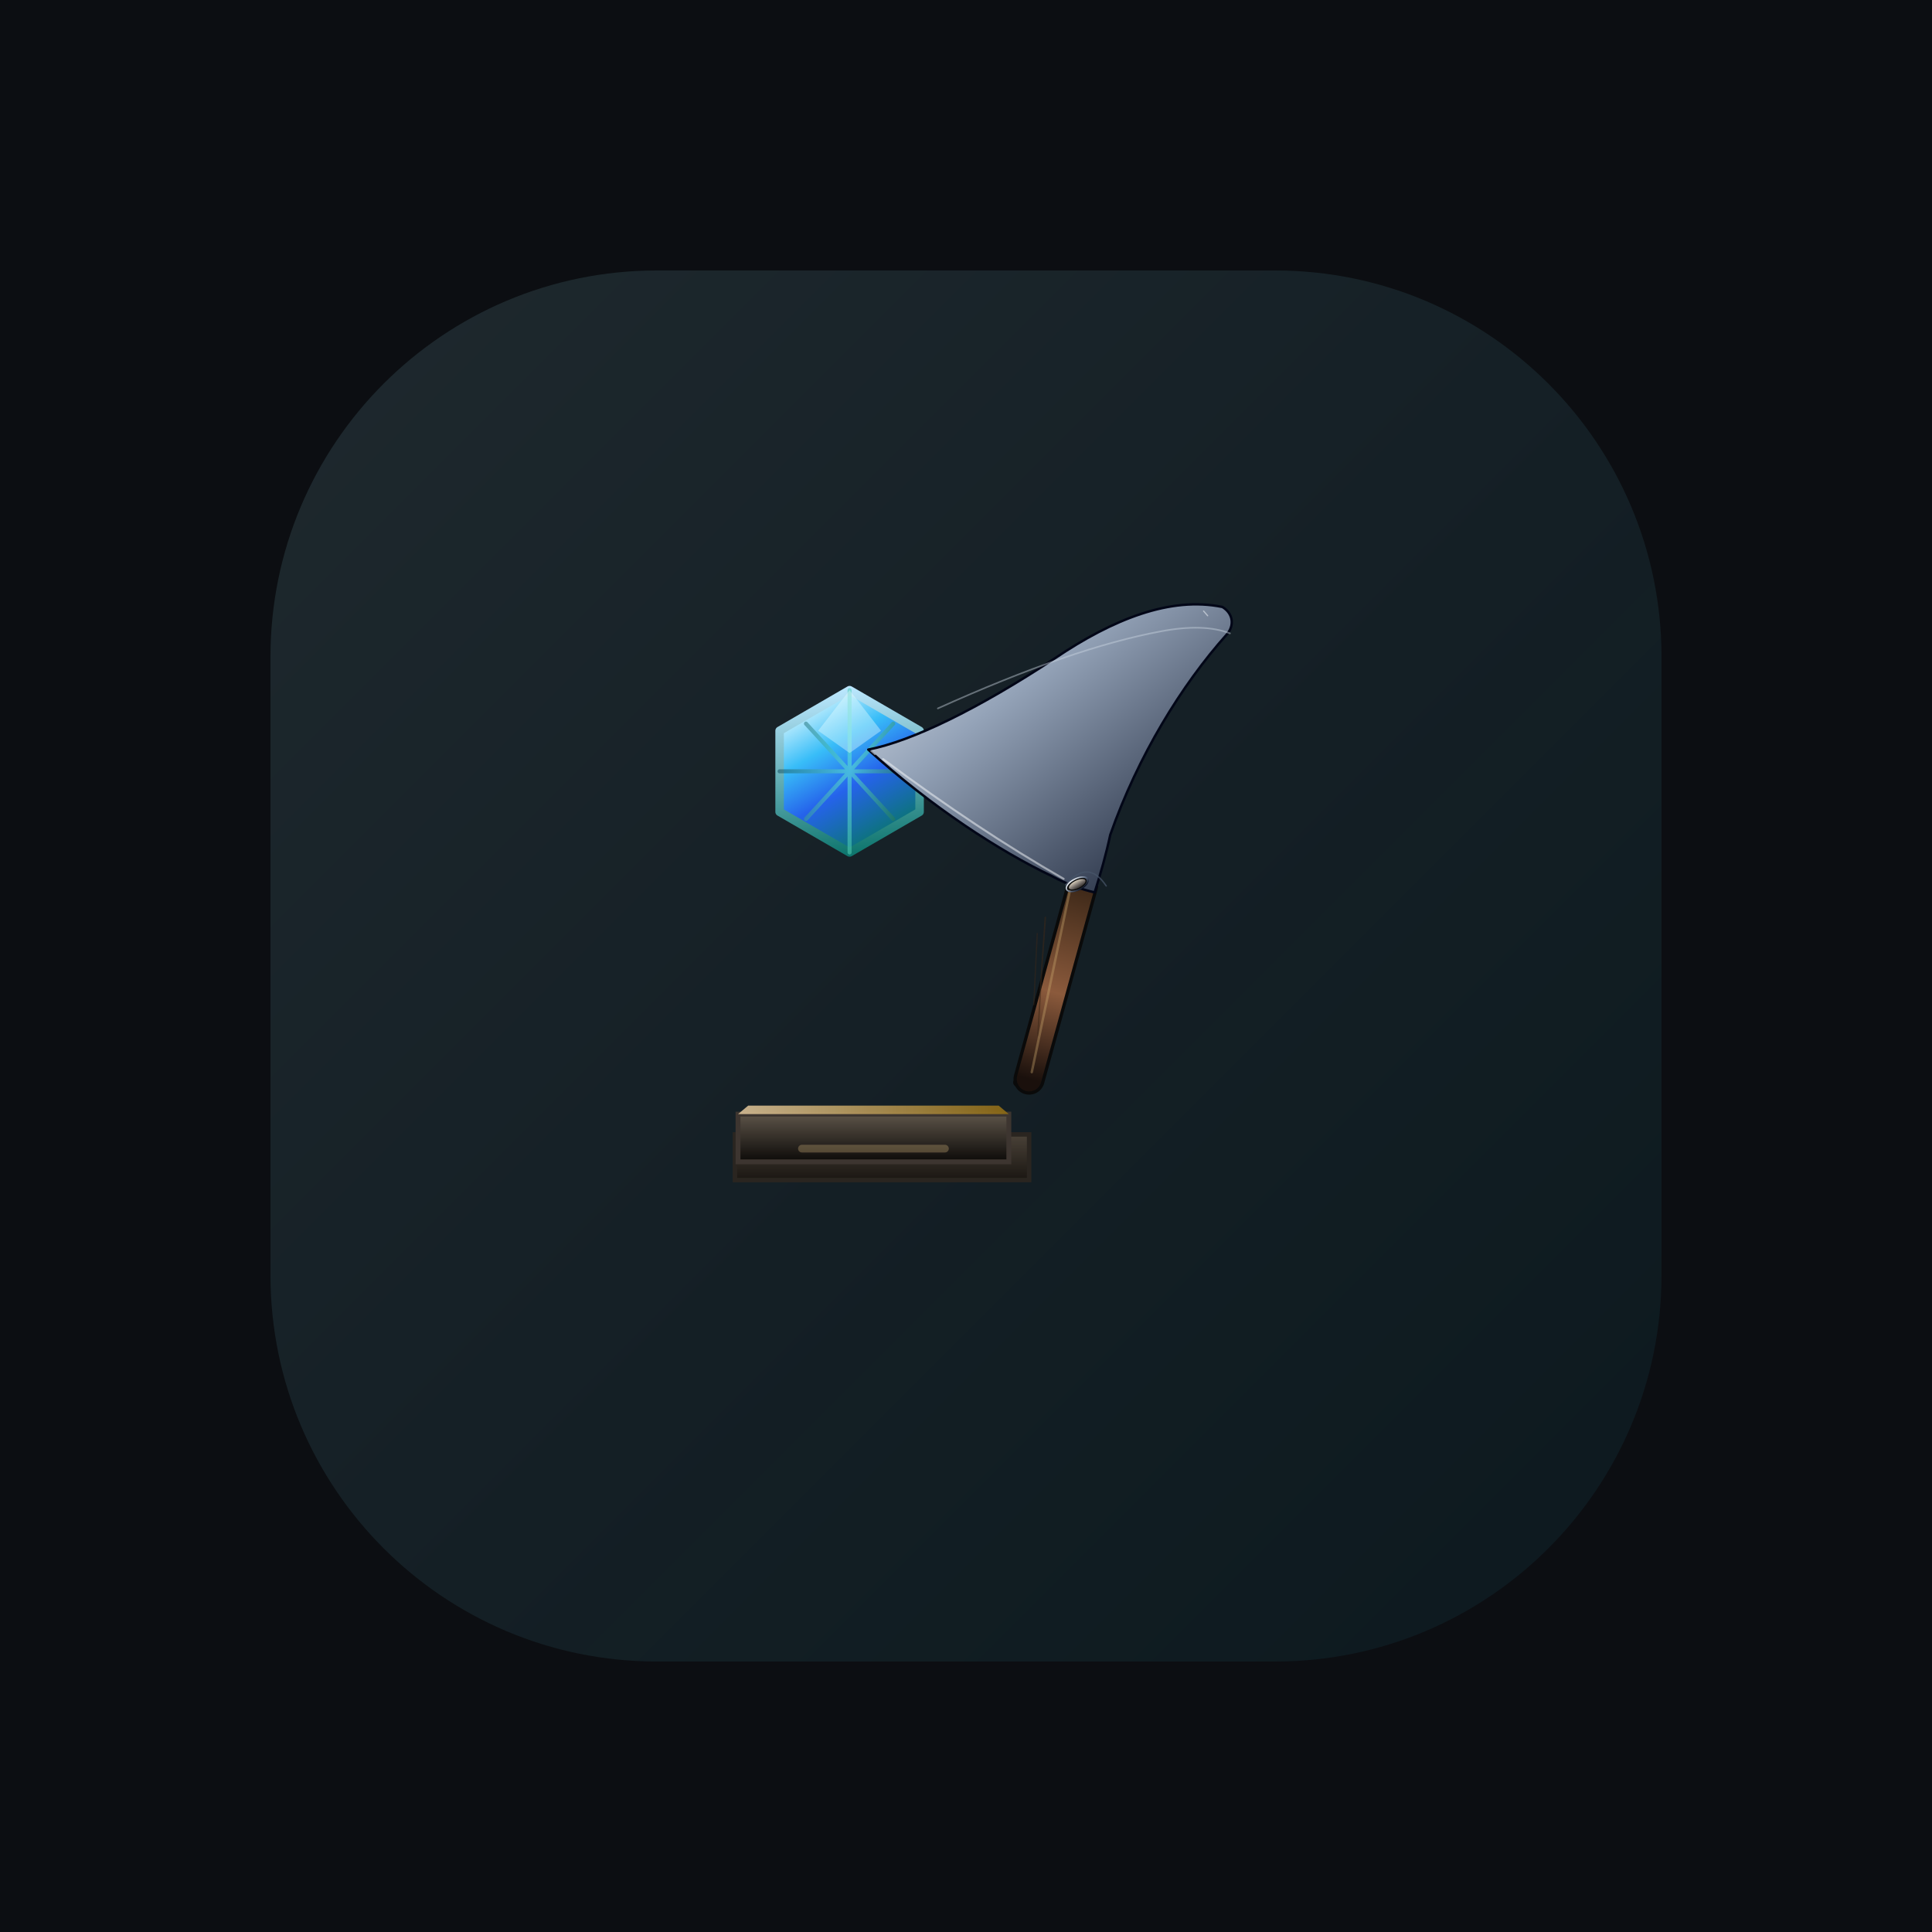
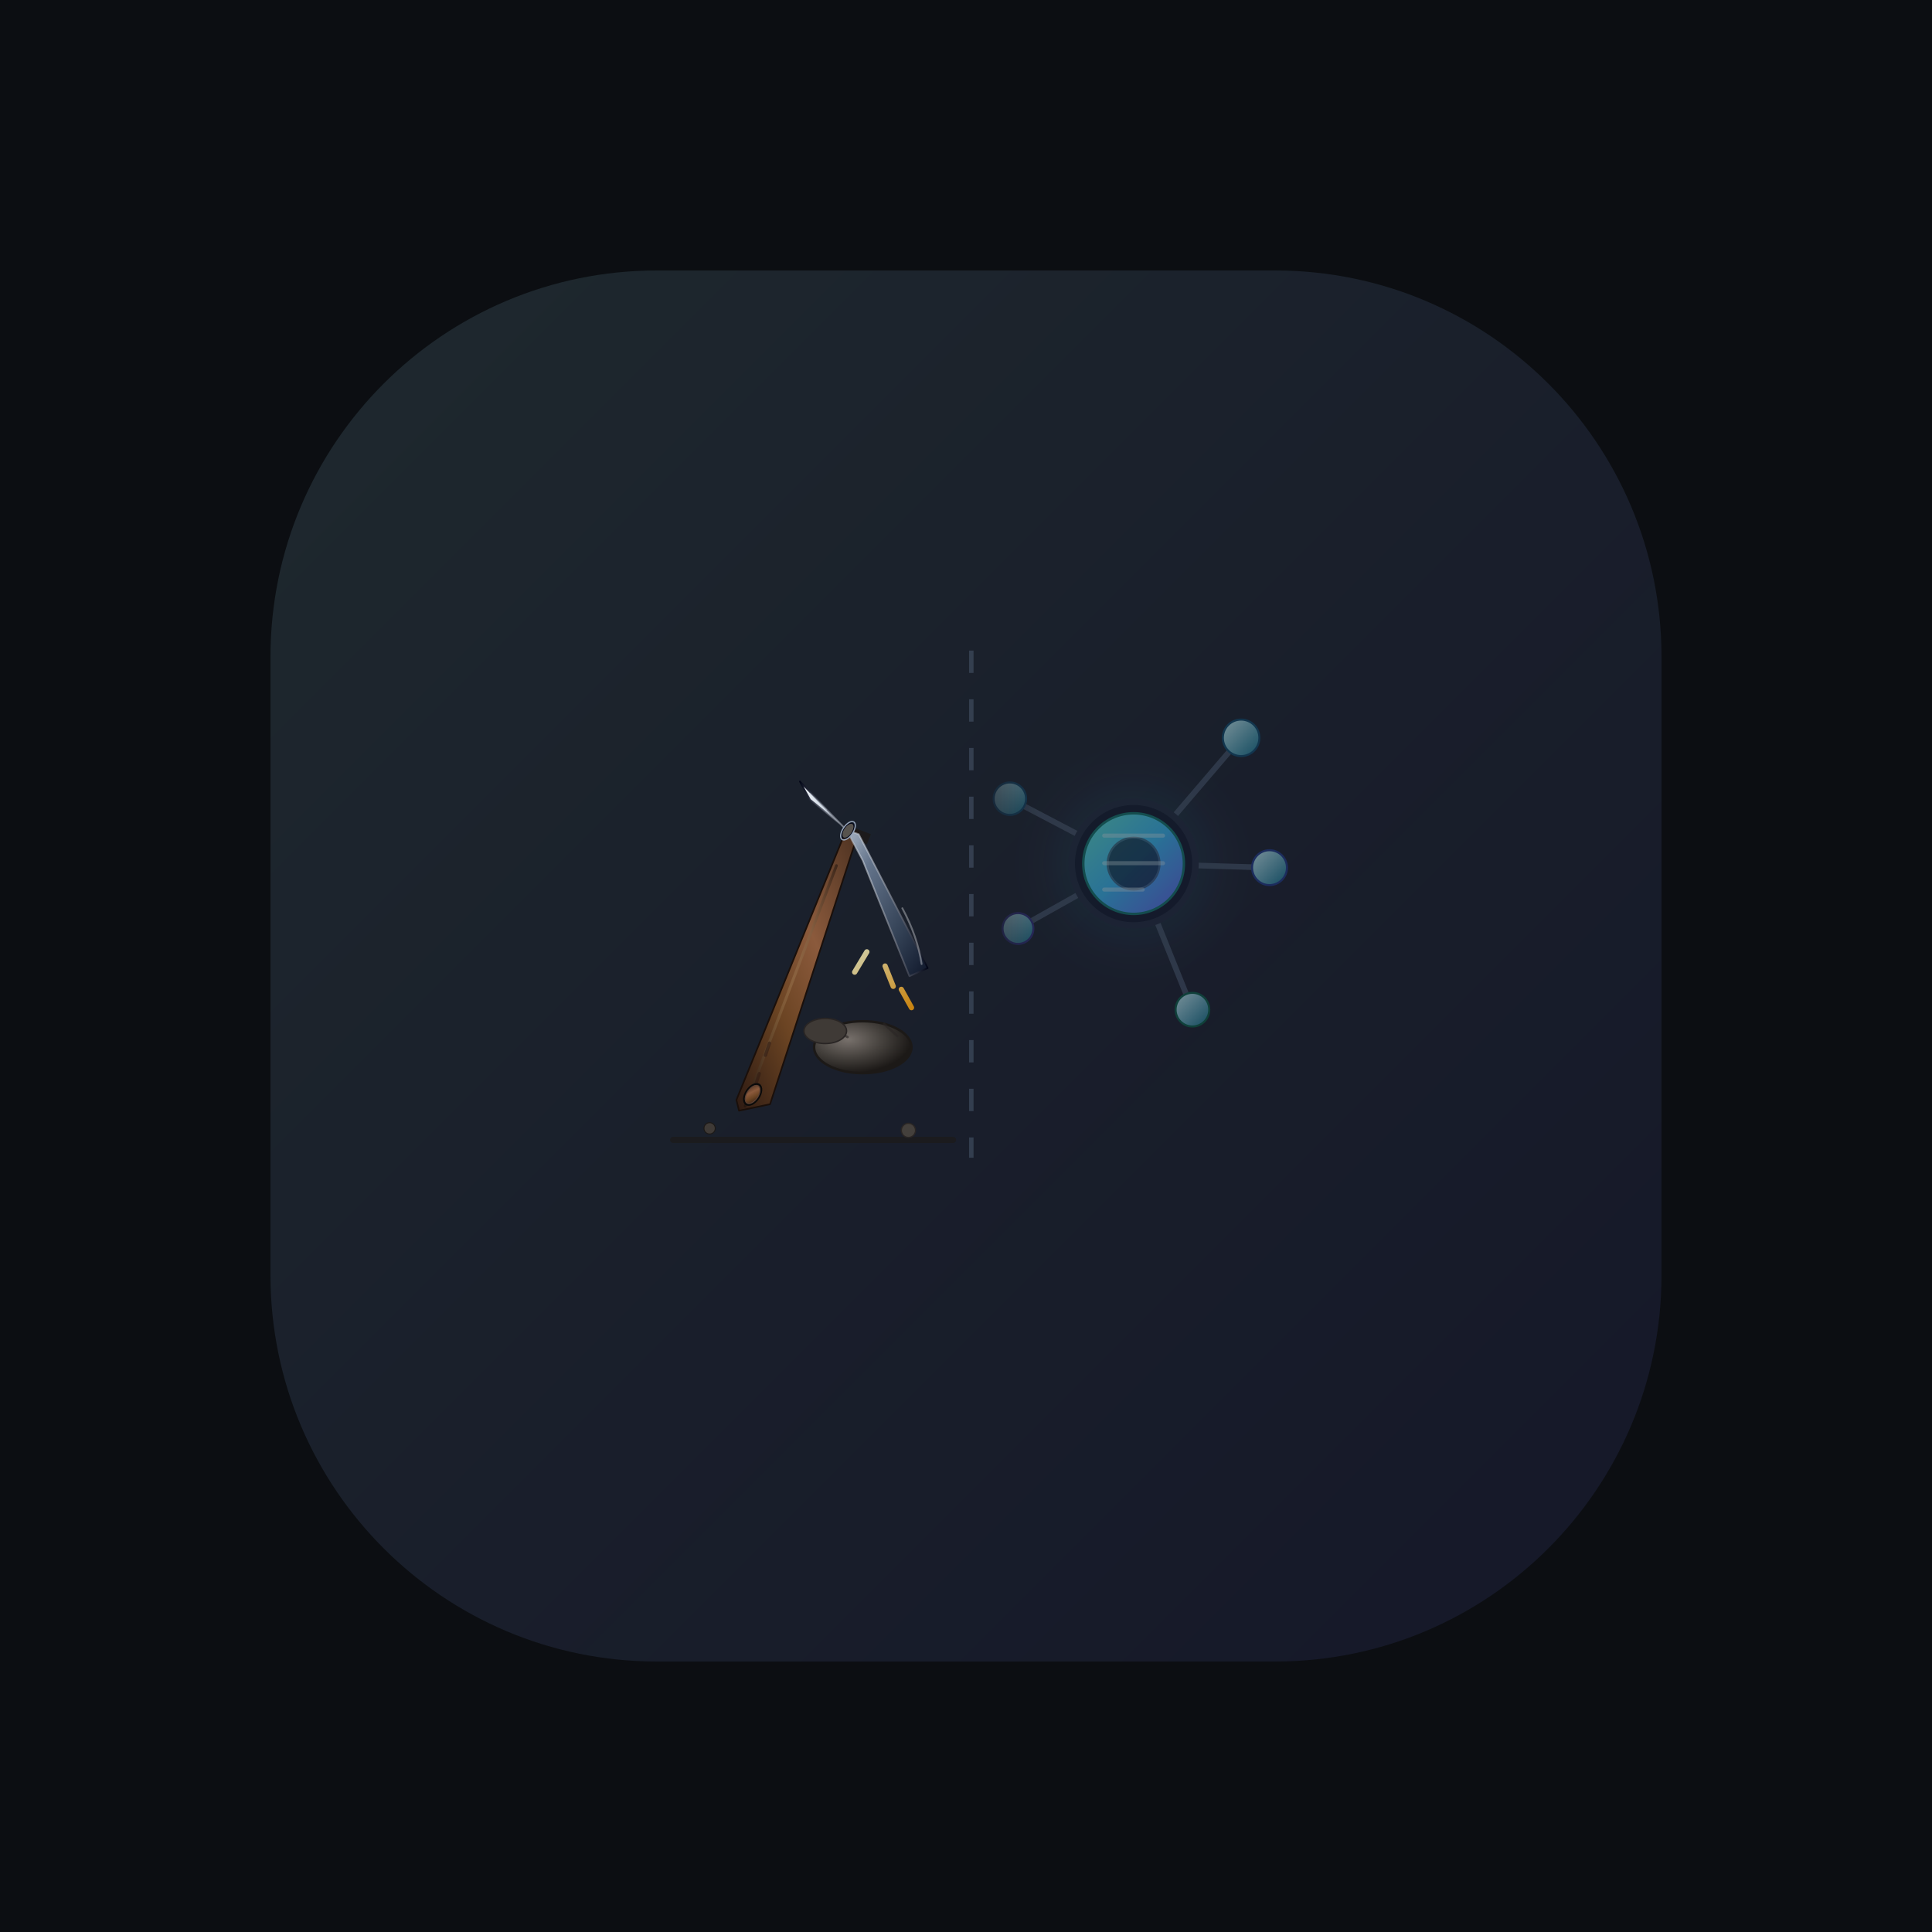
<svg xmlns="http://www.w3.org/2000/svg" viewBox="0 0 100 100" fill="none" aria-hidden="true">
  <defs>
    <linearGradient id="tile" x1="0%" y1="0%" x2="100%" y2="100%">
      <stop offset="0%" stop-color="#a5f3fc" stop-opacity="0.12" />
-       <stop offset="100%" stop-color="#0e7490" stop-opacity="0.1" />
+       <stop offset="100%" stop-color="#6366f1" stop-opacity="0.1" />
    </linearGradient>
-     <linearGradient id="vmg-gem-main" x1="25%" y1="0%" x2="75%" y2="100%">
-       <stop offset="0%" stop-color="#ecfeff" />
-       <stop offset="32%" stop-color="#38bdf8" />
-       <stop offset="58%" stop-color="#2563eb" />
-       <stop offset="100%" stop-color="#047857" />
+     <linearGradient id="vmg-wood" x1="0%" y1="100%" x2="100%" y2="0%">
+       <stop offset="0%" stop-color="#2d1a12" />
+       <stop offset="35%" stop-color="#6b4423" />
+       <stop offset="62%" stop-color="#8b5a3c" />
+       <stop offset="100%" stop-color="#4a3020" />
    </linearGradient>
-     <linearGradient id="vmg-gem-shade" x1="0%" y1="40%" x2="100%" y2="60%">
-       <stop offset="0%" stop-color="#164e63" />
-       <stop offset="50%" stop-color="#5eead4" />
-       <stop offset="100%" stop-color="#14532d" />
-     </linearGradient>
-     <linearGradient id="vmg-gem-edge" x1="45%" y1="0%" x2="55%" y2="100%">
-       <stop offset="0%" stop-color="#bae6fd" />
-       <stop offset="100%" stop-color="#0f766e" />
-     </linearGradient>
-     <linearGradient id="vmg-base" x1="0%" y1="0%" x2="0%" y2="100%">
-       <stop offset="0%" stop-color="#5c5348" />
-       <stop offset="100%" stop-color="#0c0a08" />
-     </linearGradient>
-     <linearGradient id="vmg-base-cap" x1="0%" y1="0%" x2="100%" y2="0%">
-       <stop offset="0%" stop-color="#d4bc94" />
-       <stop offset="100%" stop-color="#8b6914" />
-     </linearGradient>
-     <linearGradient id="vmg-base-mid" x1="0%" y1="0%" x2="0%" y2="100%">
-       <stop offset="0%" stop-color="#4a4238" />
-       <stop offset="100%" stop-color="#1a1612" />
-     </linearGradient>
-     <linearGradient id="vmg-handle" gradientUnits="userSpaceOnUse" x1="18.35" y1="24.62" x2="20.98" y2="15.08">
-       <stop offset="0%" stop-color="#1a100c" />
-       <stop offset="45%" stop-color="#8b5a3c" />
-       <stop offset="100%" stop-color="#3d2818" />
+     <linearGradient id="vmg-wood-edge" x1="0%" y1="0%" x2="100%" y2="0%">
+       <stop offset="0%" stop-color="#1a0f0a" />
+       <stop offset="50%" stop-color="#c4a574" stop-opacity="0.45" />
+       <stop offset="100%" stop-color="#1a0f0a" />
    </linearGradient>
    <linearGradient id="vmg-steel" x1="0%" y1="0%" x2="100%" y2="100%">
-       <stop offset="0%" stop-color="#e2e8f0" />
-       <stop offset="35%" stop-color="#94a3b8" />
+       <stop offset="0%" stop-color="#f1f5f9" />
+       <stop offset="22%" stop-color="#cbd5e1" />
+       <stop offset="48%" stop-color="#64748b" />
+       <stop offset="78%" stop-color="#334155" />
      <stop offset="100%" stop-color="#0f172a" />
    </linearGradient>
-     <linearGradient id="vmg-eye-rim" x1="20%" y1="0%" x2="80%" y2="100%">
-       <stop offset="0%" stop-color="#f8fafc" />
-       <stop offset="50%" stop-color="#64748b" />
+     <linearGradient id="vmg-steel-edge" x1="0%" y1="50%" x2="100%" y2="50%">
+       <stop offset="0%" stop-color="#020617" />
+       <stop offset="50%" stop-color="#e2e8f0" stop-opacity="0.5" />
      <stop offset="100%" stop-color="#020617" />
    </linearGradient>
-     <linearGradient id="vmg-wood-socket" x1="40%" y1="0%" x2="60%" y2="100%">
-       <stop offset="0%" stop-color="#e8dcc8" />
-       <stop offset="55%" stop-color="#78716c" />
-       <stop offset="100%" stop-color="#292524" />
+     <radialGradient id="vmg-ore-face" cx="35%" cy="35%" r="65%">
+       <stop offset="0%" stop-color="#78716c" />
+       <stop offset="55%" stop-color="#44403c" />
+       <stop offset="100%" stop-color="#1c1917" />
+     </radialGradient>
+     <linearGradient id="vmg-ground" x1="0%" y1="50%" x2="100%" y2="50%">
+       <stop offset="0%" stop-color="#292524" />
+       <stop offset="50%" stop-color="#3f3a36" />
+       <stop offset="100%" stop-color="#1c1917" />
    </linearGradient>
+     <radialGradient id="vmg-hub-glow" cx="50%" cy="50%" r="50%">
+       <stop offset="0%" stop-color="#2dd4bf" stop-opacity="0.55" />
+       <stop offset="70%" stop-color="#38bdf8" stop-opacity="0.2" />
+       <stop offset="100%" stop-color="#6366f1" stop-opacity="0" />
+     </radialGradient>
+     <linearGradient id="vmg-hub" x1="0%" y1="0%" x2="100%" y2="100%">
+       <stop offset="0%" stop-color="#5eead4" />
+       <stop offset="50%" stop-color="#38bdf8" />
+       <stop offset="100%" stop-color="#6366f1" />
+     </linearGradient>
+     <linearGradient id="vmg-peer" x1="0%" y1="0%" x2="100%" y2="100%">
+       <stop offset="0%" stop-color="#cffafe" />
+       <stop offset="100%" stop-color="#0e7490" />
+     </linearGradient>
+     <linearGradient id="vmg-spark" x1="0%" y1="0%" x2="100%" y2="100%">
+       <stop offset="0%" stop-color="#fef9c3" />
+       <stop offset="100%" stop-color="#f59e0b" />
+     </linearGradient>
+     <filter id="vmg-soft-blur" x="-50%" y="-50%" width="200%" height="200%">
+       <feGaussianBlur stdDeviation="0.65" />
+     </filter>
+     <linearGradient id="vmg-node-depth-mask" gradientUnits="userSpaceOnUse" x1="14.5" y1="0" x2="18.8" y2="0">
+       <stop offset="0%" stop-color="#fff" stop-opacity="0" />
+       <stop offset="55%" stop-color="#fff" stop-opacity="0.5" />
+       <stop offset="100%" stop-color="#fff" stop-opacity="1" />
+     </linearGradient>
+     <mask id="vmg-node-fade" maskUnits="userSpaceOnUse" maskContentUnits="userSpaceOnUse">
+       <rect x="0" y="0" width="32" height="32" fill="url(#vmg-node-depth-mask)" />
+     </mask>
  </defs>
  <rect width="100" height="100" fill="#0c0e12" />
  <rect x="14" y="14" width="72" height="72" rx="20" fill="url(#tile)" />
  <g transform="translate(34,30) scale(1.05)">
-     <path d="M3.85 27.35h14.5v2.25H3.85z" fill="url(#vmg-base-mid)" stroke="#2a2520" stroke-width="0.22" />
-     <path d="M4 26.35h13.35v2.35H4z" fill="url(#vmg-base)" stroke="#3d3530" stroke-width="0.24" />
-     <path d="M4 26.35l0.5-0.42h12.35l0.5 0.42z" fill="url(#vmg-base-cap)" opacity="0.92" />
-     <path d="M7.15 28.05h7.05" stroke="#c4a574" stroke-width="0.38" stroke-linecap="round" opacity="0.35" />
-     <path d="M9.5 5.45L12.95 7.45L12.95 11.45L9.5 13.45L6.05 11.45L6.05 7.45L9.5 5.45Z" fill="url(#vmg-gem-main)" stroke="url(#vmg-gem-edge)" stroke-width="0.42" stroke-linejoin="round" />
-     <path d="M9.5 5.45V13.45M6.05 9.45h6.9M7.35 7.1l4.3 4.7M7.35 11.8l4.3-4.7" stroke="url(#vmg-gem-shade)" stroke-width="0.2" stroke-linecap="round" stroke-linejoin="round" opacity="0.55" />
-     <path d="M9.5 5.45L7.95 7.45L9.5 8.55L11.05 7.45L9.5 5.45Z" fill="#ecfeff" opacity="0.38" />
-     <path d="M18.42 24.72L20.98 15.08" stroke="#1a0f0a" stroke-width="0.64" stroke-linecap="round" opacity="0.45" fill="none" />
-     <ellipse cx="17.98" cy="24.76" rx="0.37" ry="0.23" transform="rotate(-8 17.98 24.76)" fill="url(#vmg-handle)" stroke="#0a0a0a" stroke-width="0.1" />
-     <path d="M18.35 24.62L20.98 15.08" stroke="#0a0a0a" stroke-width="1.54" stroke-linecap="round" fill="none" />
-     <path d="M18.35 24.62L20.98 15.08" stroke="url(#vmg-handle)" stroke-width="1.22" stroke-linecap="round" fill="none" />
-     <path d="M18.78 22.48L18.98 19.05L19.15 16.65" stroke="#3d2818" stroke-width="0.07" stroke-linecap="round" opacity="0.55" fill="none" />
-     <path d="M18.58 20.95L18.75 17.45" stroke="#3d2818" stroke-width="0.06" stroke-linecap="round" opacity="0.45" fill="none" />
-     <path d="M18.48 24.28L20.38 15.22" stroke="#c9a66c" stroke-width="0.12" stroke-linecap="round" opacity="0.38" fill="none" />
-     <path fill="url(#vmg-steel)" stroke="#020617" stroke-width="0.12" stroke-linejoin="round" d="M10.42 8.38C13.55 11.22 16.88 13.38 19.48 14.62C20.22 15.02 20.9 15.26 21.58 15.42C21.88 14.48 22.15 13.52 22.35 12.58C23.72 8.68 25.88 5.18 28.08 2.72C28.48 2.28 28.42 1.68 27.88 1.35C25.32 0.82 22.48 1.95 19.62 3.88C15.82 6.38 12.58 7.96 10.42 8.38Z" />
-     <path d="M11.15 8.85Q15.85 12.35 20.05 14.75" stroke="#f8fafc" stroke-width="0.1" stroke-linecap="round" opacity="0.5" fill="none" />
-     <path d="M13.85 6.35Q20.5 3.35 24.85 2.55Q26.95 2.15 28.25 2.65" stroke="#cbd5e1" stroke-width="0.08" stroke-linecap="round" opacity="0.44" fill="none" />
-     <path d="M10.55 8.45L10.75 8.62M26.95 1.55L27.15 1.78" stroke="#f1f5f9" stroke-width="0.06" stroke-linecap="round" opacity="0.52" fill="none" />
-     <path d="M20.15 15.05Q21.25 13.75 22.15 15.1" stroke="#475569" stroke-width="0.07" stroke-linecap="round" opacity="0.72" fill="none" />
-     <ellipse cx="20.72" cy="15.02" rx="0.48" ry="0.22" fill="url(#vmg-wood-socket)" stroke="#0a0a0a" stroke-width="0.06" transform="rotate(-26 20.72 15.02)" />
-     <ellipse cx="20.72" cy="15.02" rx="0.58" ry="0.28" fill="none" stroke="url(#vmg-eye-rim)" stroke-width="0.07" transform="rotate(-26 20.72 15.02)" />
+     <g opacity="0.52" mask="url(#vmg-node-fade)">
+       <circle cx="23.5" cy="14" r="5.2" fill="url(#vmg-hub-glow)" opacity="0.35" filter="url(#vmg-soft-blur)" />
+       <path d="M23.5 14L28.8 7.8M23.5 14L30.2 14.2M23.5 14L26.4 21.2M23.5 14L17.4 10.8M23.5 14L17.8 17.2" stroke="#475569" stroke-width="0.28" stroke-linecap="round" opacity="0.9" />
+       <circle cx="28.8" cy="7.8" r="0.9" fill="url(#vmg-peer)" stroke="#0c4a6e" stroke-width="0.1" />
+       <circle cx="30.2" cy="14.2" r="0.86" fill="url(#vmg-peer)" stroke="#1e3a8a" stroke-width="0.1" />
+       <circle cx="26.4" cy="21.2" r="0.83" fill="url(#vmg-peer)" stroke="#065f46" stroke-width="0.1" />
+       <circle cx="17.4" cy="10.8" r="0.8" fill="url(#vmg-peer)" stroke="#0c4a6e" stroke-width="0.1" />
+       <circle cx="17.8" cy="17.2" r="0.76" fill="url(#vmg-peer)" stroke="#312e81" stroke-width="0.1" />
+       <circle cx="23.5" cy="14" r="3.05" fill="#0f172a" stroke="#1e293b" stroke-width="0.32" />
+       <circle cx="23.5" cy="14" r="2.48" fill="url(#vmg-hub)" stroke="#0f766e" stroke-width="0.12" />
+       <circle cx="23.5" cy="14" r="1.28" fill="#020617" stroke="#334155" stroke-width="0.1" opacity="0.65" />
+       <path d="M22.05 12.62h2.9M22.05 13.98h2.9M22.05 15.28h1.9" stroke="#ecfeff" stroke-width="0.2" stroke-linecap="round" opacity="0.4" />
+     </g>
+     <path d="M15.5 3.5V28.5" stroke="#475569" stroke-width="0.22" stroke-dasharray="1.1 1.3" opacity="0.58" />
+     <path d="M0.8 27.45H14.6" stroke="url(#vmg-ground)" stroke-width="0.68" stroke-linecap="round" />
+     <path d="M0.8 27.62H14.6" stroke="#1c1917" stroke-width="0.3" stroke-linecap="round" opacity="0.68" />
+     <circle cx="12.4" cy="27.15" r="0.35" fill="#44403c" stroke="#292524" stroke-width="0.06" />
+     <circle cx="2.6" cy="27.05" r="0.28" fill="#3f3a36" stroke="#1c1917" stroke-width="0.05" />
+     <ellipse cx="10.15" cy="23.05" rx="2.4" ry="1.28" fill="url(#vmg-ore-face)" stroke="#1c1917" stroke-width="0.12" />
+     <path d="M8.6 22.1L9.4 22.55M11.2 21.9L11.85 22.5" stroke="#292524" stroke-width="0.12" stroke-linecap="round" opacity="0.6" />
+     <ellipse cx="8.3" cy="22.25" rx="1.05" ry="0.62" fill="#3f3a36" stroke="#292524" stroke-width="0.07" />
+     <path d="M11.25 19.05L11.65 20.05M10.35 18.35L9.75 19.35M12.05 20.2L12.55 21.1" stroke="url(#vmg-spark)" stroke-width="0.26" stroke-linecap="round" opacity="0.8" />
+     <path d="M4.05 26.18L5.58 25.86L9.95 12.42L9.38 12.22L3.92 25.65Z" fill="url(#vmg-wood)" stroke="#1a0f0a" stroke-width="0.08" stroke-linejoin="round" />
+     <path d="M4.35 25.95L8.85 14.1" stroke="url(#vmg-wood-edge)" stroke-width="0.14" stroke-linecap="round" opacity="0.5" />
+     <path d="M4.85 24.95L5.05 24.35M5.35 23.45L5.55 22.85" stroke="#2d1a12" stroke-width="0.16" stroke-linecap="round" opacity="0.55" />
+     <ellipse cx="4.72" cy="25.38" rx="0.58" ry="0.34" fill="#3d2818" stroke="#0a0a0a" stroke-width="0.09" transform="rotate(-56 4.72 25.38)" />
+     <ellipse cx="4.72" cy="25.38" rx="0.5" ry="0.28" fill="url(#vmg-wood)" stroke="#5c4033" stroke-width="0.05" transform="rotate(-56 4.72 25.38)" />
+     <path fill="#1c1917" d="M9.25 12.05L10.55 12.55L10.35 13.05L9.05 12.55Z" opacity="0.85" />
+     <path fill="url(#vmg-steel)" stroke="url(#vmg-steel-edge)" stroke-width="0.08" stroke-linejoin="round" d="M9.35 12.35L9.95 12.55L13.35 19.15L12.45 19.55L10.15 13.85L9.35 12.35ZM9.35 12.35L7.05 9.95L7.55 10.85L9.05 12.05L9.35 12.35Z" />
+     <path d="M12.1 16.2Q12.85 17.6 13.05 18.95" stroke="#f8fafc" stroke-width="0.09" stroke-linecap="round" opacity="0.35" fill="none" />
+     <path d="M7.55 10.55L8.35 11.35" stroke="#cbd5e1" stroke-width="0.07" stroke-linecap="round" opacity="0.4" />
+     <ellipse cx="9.42" cy="12.38" rx="0.42" ry="0.22" fill="#57534e" stroke="#020617" stroke-width="0.05" transform="rotate(-56 9.42 12.38)" />
+     <ellipse cx="9.42" cy="12.38" rx="0.52" ry="0.26" fill="none" stroke="#94a3b8" stroke-width="0.06" transform="rotate(-56 9.42 12.38)" />
  </g>
</svg>
